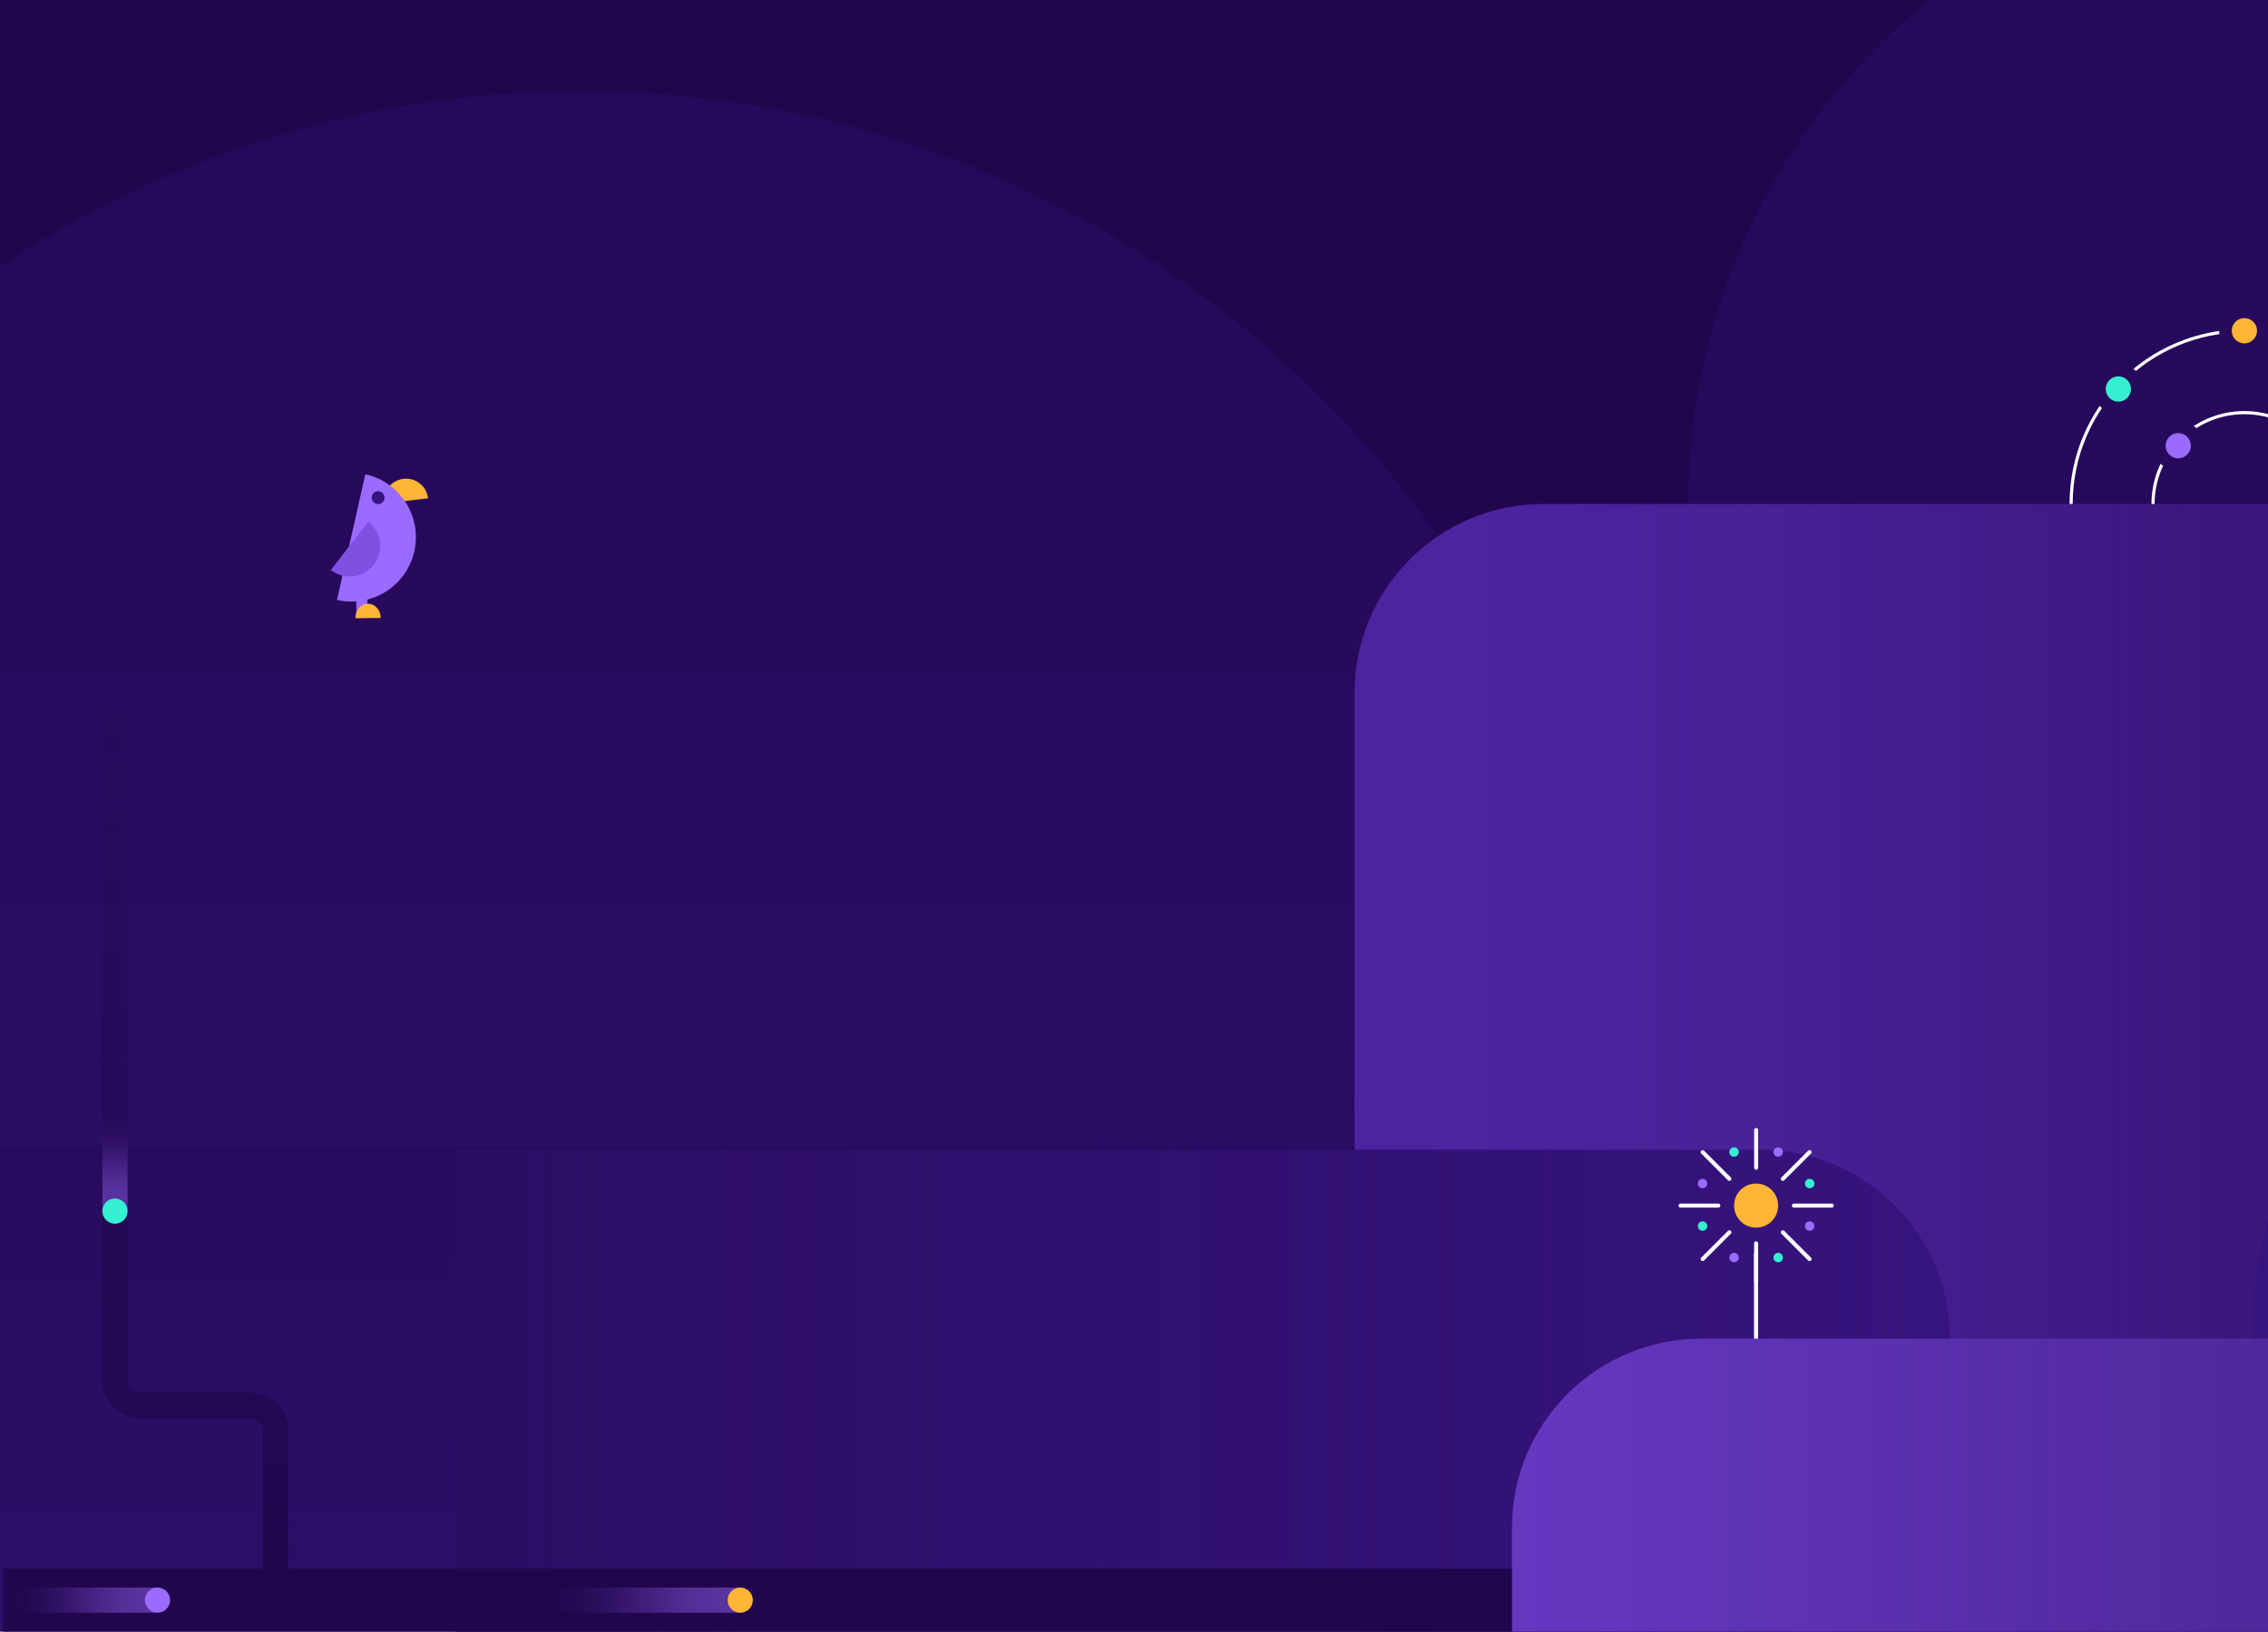
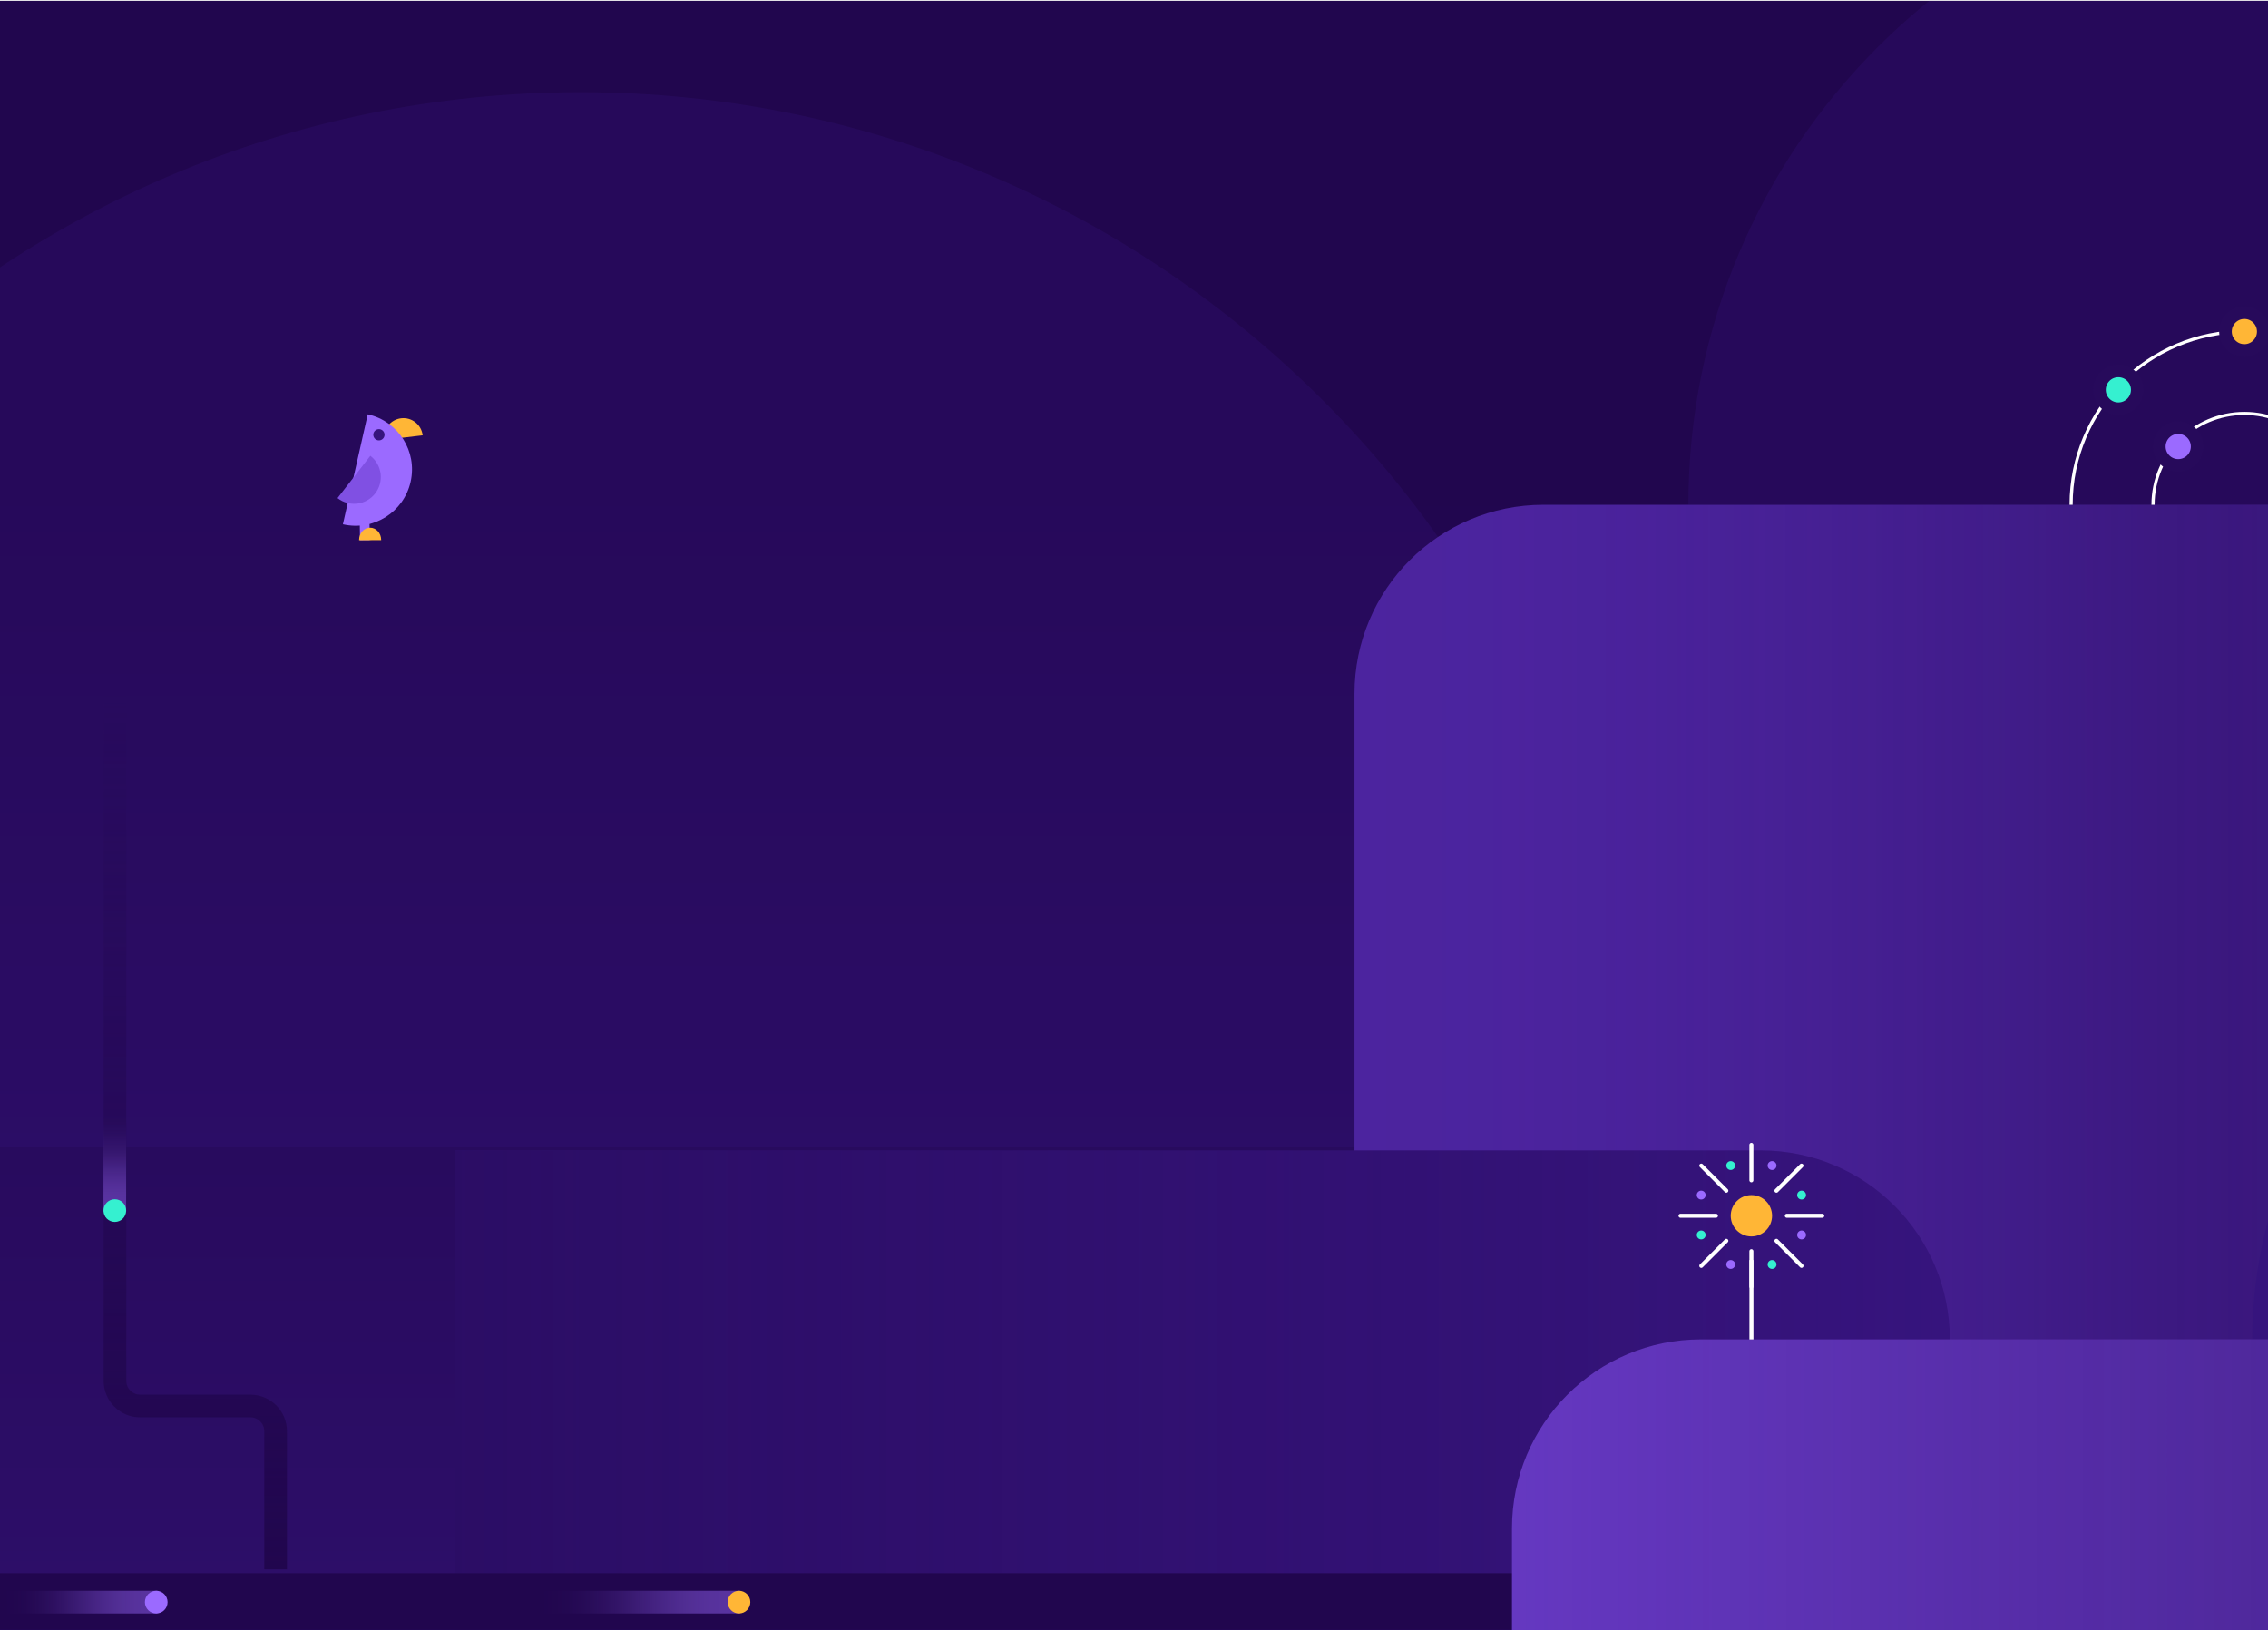
- <svg xmlns="http://www.w3.org/2000/svg" width="1440" height="1036" viewBox="0 0 1440 1036" fill="none">
-   <g clip-path="url(#clip0_3321_34273)">
-     <rect width="1440" height="1036" fill="url(#paint0_linear_3321_34273)" />
-     <path d="M368.496 58C-0.154 58 -299.004 357.969 -299.004 728L1036 728C1036 357.969 737.146 58 368.496 58Z" fill="#36147D" fill-opacity="0.27" />
-     <path d="M1480 -90C1254.67 -90 1072 93.563 1072 320L1888 320C1888 93.563 1705.33 -90 1480 -90Z" fill="#36147D" fill-opacity="0.27" />
-     <path d="M1659 320H980C913.726 320 860 373.726 860 440V1346H1659V320Z" fill="#4C249F" />
-     <path d="M859 440C859 373.726 912.726 320 979 320L1659 320L1659 1346H859L859 440Z" fill="url(#paint1_linear_3321_34273)" fill-opacity="0.5" />
-     <path d="M1715 564C1557.59 564 1430 692.047 1430 850L2000 850C2000 692.047 1872.4 564 1715 564Z" fill="#36147D" />
-     <path d="M288.996 730H1118C1184.27 730 1238 783.726 1238 850V1346H288.996V730Z" fill="#36147D" />
-     <path d="M1238 850C1238 783.726 1184.27 730 1118 730H288.996V1347H1238V850Z" fill="url(#paint2_linear_3321_34273)" fill-opacity="0.51" />
-     <path d="M73 438V876.282C73 885.118 80.163 892.282 89 892.282H159C167.837 892.282 175 899.445 175 908.282V996" stroke="url(#paint3_linear_3321_34273)" stroke-width="16" />
-     <rect x="81" y="706" width="63" height="16" transform="rotate(90 81 706)" fill="url(#paint4_linear_3321_34273)" fill-opacity="0.46" />
-     <circle cx="73" cy="769" r="8" transform="rotate(90 73 769)" fill="#35F0D0" />
-     <path d="M2 1015.99L1440 1016" stroke="#21064E" stroke-width="40" />
-     <rect width="128" height="16" transform="matrix(1 -8.74228e-08 -8.74228e-08 -1 342 1024)" fill="url(#paint5_linear_3321_34273)" fill-opacity="0.46" />
-     <circle cx="8" cy="8" r="8" transform="matrix(1 -8.74228e-08 -8.74228e-08 -1 462 1024)" fill="#FFB636" />
-     <rect width="98" height="16" transform="matrix(1 -8.74228e-08 -8.74228e-08 -1 2 1024)" fill="url(#paint6_linear_3321_34273)" fill-opacity="0.46" />
-     <circle cx="8" cy="8" r="8" transform="matrix(1 -8.74228e-08 -8.74228e-08 -1 92 1024)" fill="#9B6AFF" />
-     <line x1="1114.94" y1="795.479" x2="1114.94" y2="850.477" stroke="white" stroke-width="2.555" />
-     <path d="M1115 789.479L1115 813.478" stroke="white" stroke-width="2.555" stroke-linecap="round" />
-     <path d="M1115 717.482L1115 741.481" stroke="white" stroke-width="2.555" stroke-linecap="round" />
-     <path d="M1139 765.48L1163 765.48" stroke="white" stroke-width="2.555" stroke-linecap="round" />
-     <path d="M1067 765.48L1091 765.48" stroke="white" stroke-width="2.555" stroke-linecap="round" />
-     <path d="M1131.96 782.45L1148.93 799.42" stroke="white" stroke-width="2.555" stroke-linecap="round" />
-     <path d="M1081.06 731.54L1098.03 748.51" stroke="white" stroke-width="2.555" stroke-linecap="round" />
-     <path d="M1131.96 748.51L1148.93 731.54" stroke="white" stroke-width="2.555" stroke-linecap="round" />
-     <path d="M1081.06 799.42L1098.03 782.45" stroke="white" stroke-width="2.555" stroke-linecap="round" />
-     <circle cx="1115" cy="765.48" r="13.999" fill="#FFB636" />
-     <circle cx="1101" cy="731.481" r="3" fill="#35F0D0" />
-     <circle cx="1129" cy="731.481" r="3" fill="#9B6AFF" />
-     <circle cx="1149" cy="751.481" r="3" fill="#35F0D0" />
-     <circle cx="1081" cy="751.481" r="3" fill="#9B6AFF" />
-     <circle cx="1149" cy="778.479" r="3" fill="#9B6AFF" />
-     <circle cx="1081" cy="778.479" r="3" fill="#35F0D0" />
-     <circle cx="1129" cy="798.479" r="3" fill="#35F0D0" />
-     <circle cx="1101" cy="798.479" r="3" fill="#9B6AFF" />
-     <path d="M1727 850H1080C1013.72 850 959.996 903.726 959.996 970V1346H1727V850Z" fill="#6538C1" />
-     <path d="M959.996 970C959.996 903.726 1013.72 850 1080 850H1727V1346H959.996V970Z" fill="url(#paint7_linear_3321_34273)" fill-opacity="0.51" />
-     <path fill-rule="evenodd" clip-rule="evenodd" d="M243.883 319.698C243.88 319.672 243.876 319.645 243.873 319.618C242.957 311.916 248.458 304.93 256.16 304.014C263.862 303.098 270.848 308.599 271.764 316.301C271.767 316.328 271.77 316.355 271.773 316.382L243.883 319.698Z" fill="#FFB636" />
-     <circle cx="3.295" cy="3.295" r="3.295" transform="matrix(-0.796767 0.604287 0.604287 0.796767 240.848 310.253)" fill="#36147D" />
-     <path fill-rule="evenodd" clip-rule="evenodd" d="M231.948 301.15C232.024 301.166 232.1 301.183 232.177 301.201C254.199 306.173 268.02 328.056 263.048 350.077C258.076 372.099 236.193 385.921 214.171 380.949C214.095 380.931 214.019 380.914 213.942 380.896L231.948 301.15Z" fill="#9B6AFF" />
-     <circle cx="4.08" cy="4.08" r="4.08" transform="matrix(-0.796767 0.604287 0.604287 0.796767 240.848 310.253)" fill="#36147D" />
-     <rect width="7.061" height="25.107" transform="matrix(-0.99995 0.010001 0.010001 0.99995 233.121 367.254)" fill="#9B6AFF" />
-     <path fill-rule="evenodd" clip-rule="evenodd" d="M225.676 392.449C225.675 392.401 225.675 392.353 225.674 392.304C225.654 387.388 229.223 383.387 233.648 383.368C238.072 383.35 241.676 387.32 241.697 392.237C241.697 392.285 241.697 392.333 241.696 392.381L225.676 392.449Z" fill="#FFB636" />
-     <path fill-rule="evenodd" clip-rule="evenodd" d="M210.035 361.896C210.065 361.919 210.094 361.941 210.123 361.964C218.592 368.538 230.787 367.003 237.361 358.534C243.935 350.066 242.399 337.871 233.931 331.297C233.901 331.274 233.872 331.251 233.842 331.229L210.035 361.896Z" fill="#8050E3" />
-     <path d="M1535 320C1535 259.249 1485.75 210 1425 210C1364.25 210 1315 259.249 1315 320" stroke="white" stroke-width="2" />
-     <path d="M1483 320C1483 287.967 1457.03 262 1425 262C1392.97 262 1367 287.967 1367 320" stroke="white" stroke-width="2" />
-     <circle cx="1425" cy="210" r="12" transform="rotate(90 1425 210)" fill="#FFB636" stroke="#270A5B" stroke-width="8" />
-     <circle cx="1345" cy="247" r="12" transform="rotate(90 1345 247)" fill="#35F0D0" stroke="#270A5B" stroke-width="8" />
-     <circle cx="1383" cy="283" r="12" transform="rotate(90 1383 283)" fill="#9B6AFF" stroke="#270A5B" stroke-width="8" />
+ <svg xmlns="http://www.w3.org/2000/svg" id="eljN8WVTBAQ1" viewBox="0 0 1600 1150" shape-rendering="geometricPrecision" text-rendering="geometricPrecision">
+   <defs>
+     <linearGradient id="eljN8WVTBAQ4-fill" x1="800" y1="0" x2="800" y2="1727.78" spreadMethod="pad" gradientUnits="userSpaceOnUse" gradientTransform="translate(0 0)">
+       <stop id="eljN8WVTBAQ4-fill-0" offset="19.792%" stop-color="#21064e" />
+       <stop id="eljN8WVTBAQ4-fill-1" offset="100%" stop-color="#36147d" />
+     </linearGradient>
+     <linearGradient id="eljN8WVTBAQ8-fill" x1="1843.33" y1="926.166" x2="954.445" y2="926.166" spreadMethod="pad" gradientUnits="userSpaceOnUse" gradientTransform="translate(0 0)">
+       <stop id="eljN8WVTBAQ8-fill-0" offset="0%" stop-color="#21064e" />
+       <stop id="eljN8WVTBAQ8-fill-1" offset="6.667%" stop-color="rgba(33,6,78,0.991)" />
+       <stop id="eljN8WVTBAQ8-fill-2" offset="13.333%" stop-color="rgba(33,6,78,0.964)" />
+       <stop id="eljN8WVTBAQ8-fill-3" offset="20%" stop-color="rgba(33,6,78,0.918)" />
+       <stop id="eljN8WVTBAQ8-fill-4" offset="26.667%" stop-color="rgba(33,6,78,0.853)" />
+       <stop id="eljN8WVTBAQ8-fill-5" offset="33.333%" stop-color="rgba(33,6,78,0.768)" />
+       <stop id="eljN8WVTBAQ8-fill-6" offset="40%" stop-color="rgba(33,6,78,0.668)" />
+       <stop id="eljN8WVTBAQ8-fill-7" offset="46.667%" stop-color="rgba(33,6,78,0.557)" />
+       <stop id="eljN8WVTBAQ8-fill-8" offset="53.333%" stop-color="rgba(33,6,78,0.443)" />
+       <stop id="eljN8WVTBAQ8-fill-9" offset="60%" stop-color="rgba(33,6,78,0.332)" />
+       <stop id="eljN8WVTBAQ8-fill-10" offset="66.667%" stop-color="rgba(33,6,78,0.232)" />
+       <stop id="eljN8WVTBAQ8-fill-11" offset="73.333%" stop-color="rgba(33,6,78,0.147)" />
+       <stop id="eljN8WVTBAQ8-fill-12" offset="80%" stop-color="rgba(33,6,78,0.082)" />
+       <stop id="eljN8WVTBAQ8-fill-13" offset="86.667%" stop-color="rgba(33,6,78,0.036)" />
+       <stop id="eljN8WVTBAQ8-fill-14" offset="93.333%" stop-color="rgba(33,6,78,0.01)" />
+       <stop id="eljN8WVTBAQ8-fill-15" offset="100%" stop-color="rgba(33,6,78,0)" />
+     </linearGradient>
+     <linearGradient id="eljN8WVTBAQ11-fill" x1="321.106" y1="1154.5" x2="1375.55" y2="1154.5" spreadMethod="pad" gradientUnits="userSpaceOnUse" gradientTransform="translate(0 0)">
+       <stop id="eljN8WVTBAQ11-fill-0" offset="0%" stop-color="#21064e" />
+       <stop id="eljN8WVTBAQ11-fill-1" offset="100%" stop-color="rgba(33,6,78,0)" />
+     </linearGradient>
+     <linearGradient id="eljN8WVTBAQ12-stroke" x1="81.109" y1="1107.28" x2="81.109" y2="487.278" spreadMethod="pad" gradientUnits="userSpaceOnUse" gradientTransform="translate(0 0)">
+       <stop id="eljN8WVTBAQ12-stroke-0" offset="0%" stop-color="#21064e" />
+       <stop id="eljN8WVTBAQ12-stroke-1" offset="100%" stop-color="rgba(33,6,78,0)" />
+     </linearGradient>
+     <linearGradient id="eljN8WVTBAQ13-fill" x1="70" y1="6" x2="0" y2="6" spreadMethod="pad" gradientUnits="userSpaceOnUse" gradientTransform="translate(0 0)">
+       <stop id="eljN8WVTBAQ13-fill-0" offset="0%" stop-color="#9b6aff" />
+       <stop id="eljN8WVTBAQ13-fill-1" offset="6.667%" stop-color="rgba(155,106,255,0.991)" />
+       <stop id="eljN8WVTBAQ13-fill-2" offset="13.333%" stop-color="rgba(155,106,255,0.964)" />
+       <stop id="eljN8WVTBAQ13-fill-3" offset="20%" stop-color="rgba(155,106,255,0.918)" />
+       <stop id="eljN8WVTBAQ13-fill-4" offset="26.667%" stop-color="rgba(155,106,255,0.853)" />
+       <stop id="eljN8WVTBAQ13-fill-5" offset="33.333%" stop-color="rgba(155,106,255,0.768)" />
+       <stop id="eljN8WVTBAQ13-fill-6" offset="40%" stop-color="rgba(155,106,255,0.668)" />
+       <stop id="eljN8WVTBAQ13-fill-7" offset="46.667%" stop-color="rgba(155,106,255,0.557)" />
+       <stop id="eljN8WVTBAQ13-fill-8" offset="53.333%" stop-color="rgba(155,106,255,0.443)" />
+       <stop id="eljN8WVTBAQ13-fill-9" offset="60%" stop-color="rgba(155,106,255,0.332)" />
+       <stop id="eljN8WVTBAQ13-fill-10" offset="66.667%" stop-color="rgba(155,106,255,0.232)" />
+       <stop id="eljN8WVTBAQ13-fill-11" offset="73.333%" stop-color="rgba(155,106,255,0.147)" />
+       <stop id="eljN8WVTBAQ13-fill-12" offset="80%" stop-color="rgba(155,106,255,0.082)" />
+       <stop id="eljN8WVTBAQ13-fill-13" offset="86.667%" stop-color="rgba(155,106,255,0.036)" />
+       <stop id="eljN8WVTBAQ13-fill-14" offset="93.333%" stop-color="rgba(155,106,255,0.01)" />
+       <stop id="eljN8WVTBAQ13-fill-15" offset="100%" stop-color="rgba(155,106,255,0)" />
+     </linearGradient>
+     <linearGradient id="eljN8WVTBAQ16-fill" x1="142.222" y1="6" x2="0" y2="6" spreadMethod="pad" gradientUnits="userSpaceOnUse" gradientTransform="translate(0 0)">
+       <stop id="eljN8WVTBAQ16-fill-0" offset="0%" stop-color="#9b6aff" />
+       <stop id="eljN8WVTBAQ16-fill-1" offset="6.667%" stop-color="rgba(155,106,255,0.991)" />
+       <stop id="eljN8WVTBAQ16-fill-2" offset="13.333%" stop-color="rgba(155,106,255,0.964)" />
+       <stop id="eljN8WVTBAQ16-fill-3" offset="20%" stop-color="rgba(155,106,255,0.918)" />
+       <stop id="eljN8WVTBAQ16-fill-4" offset="26.667%" stop-color="rgba(155,106,255,0.853)" />
+       <stop id="eljN8WVTBAQ16-fill-5" offset="33.333%" stop-color="rgba(155,106,255,0.768)" />
+       <stop id="eljN8WVTBAQ16-fill-6" offset="40%" stop-color="rgba(155,106,255,0.668)" />
+       <stop id="eljN8WVTBAQ16-fill-7" offset="46.667%" stop-color="rgba(155,106,255,0.557)" />
+       <stop id="eljN8WVTBAQ16-fill-8" offset="53.333%" stop-color="rgba(155,106,255,0.443)" />
+       <stop id="eljN8WVTBAQ16-fill-9" offset="60%" stop-color="rgba(155,106,255,0.332)" />
+       <stop id="eljN8WVTBAQ16-fill-10" offset="66.667%" stop-color="rgba(155,106,255,0.232)" />
+       <stop id="eljN8WVTBAQ16-fill-11" offset="73.333%" stop-color="rgba(155,106,255,0.147)" />
+       <stop id="eljN8WVTBAQ16-fill-12" offset="80%" stop-color="rgba(155,106,255,0.082)" />
+       <stop id="eljN8WVTBAQ16-fill-13" offset="86.667%" stop-color="rgba(155,106,255,0.036)" />
+       <stop id="eljN8WVTBAQ16-fill-14" offset="93.333%" stop-color="rgba(155,106,255,0.01)" />
+       <stop id="eljN8WVTBAQ16-fill-15" offset="100%" stop-color="rgba(155,106,255,0)" />
+     </linearGradient>
+     <linearGradient id="eljN8WVTBAQ18-fill" x1="108.889" y1="6" x2="0" y2="6" spreadMethod="pad" gradientUnits="userSpaceOnUse" gradientTransform="translate(0 0)">
+       <stop id="eljN8WVTBAQ18-fill-0" offset="0%" stop-color="#9b6aff" />
+       <stop id="eljN8WVTBAQ18-fill-1" offset="6.667%" stop-color="rgba(155,106,255,0.991)" />
+       <stop id="eljN8WVTBAQ18-fill-2" offset="13.333%" stop-color="rgba(155,106,255,0.964)" />
+       <stop id="eljN8WVTBAQ18-fill-3" offset="20%" stop-color="rgba(155,106,255,0.918)" />
+       <stop id="eljN8WVTBAQ18-fill-4" offset="26.667%" stop-color="rgba(155,106,255,0.853)" />
+       <stop id="eljN8WVTBAQ18-fill-5" offset="33.333%" stop-color="rgba(155,106,255,0.768)" />
+       <stop id="eljN8WVTBAQ18-fill-6" offset="40%" stop-color="rgba(155,106,255,0.668)" />
+       <stop id="eljN8WVTBAQ18-fill-7" offset="46.667%" stop-color="rgba(155,106,255,0.557)" />
+       <stop id="eljN8WVTBAQ18-fill-8" offset="53.333%" stop-color="rgba(155,106,255,0.443)" />
+       <stop id="eljN8WVTBAQ18-fill-9" offset="60%" stop-color="rgba(155,106,255,0.332)" />
+       <stop id="eljN8WVTBAQ18-fill-10" offset="66.667%" stop-color="rgba(155,106,255,0.232)" />
+       <stop id="eljN8WVTBAQ18-fill-11" offset="73.333%" stop-color="rgba(155,106,255,0.147)" />
+       <stop id="eljN8WVTBAQ18-fill-12" offset="80%" stop-color="rgba(155,106,255,0.082)" />
+       <stop id="eljN8WVTBAQ18-fill-13" offset="86.667%" stop-color="rgba(155,106,255,0.036)" />
+       <stop id="eljN8WVTBAQ18-fill-14" offset="93.333%" stop-color="rgba(155,106,255,0.01)" />
+       <stop id="eljN8WVTBAQ18-fill-15" offset="100%" stop-color="rgba(155,106,255,0)" />
+     </linearGradient>
+     <linearGradient id="eljN8WVTBAQ39-fill" x1="1918.88" y1="1220.61" x2="1066.66" y2="1220.61" spreadMethod="pad" gradientUnits="userSpaceOnUse" gradientTransform="translate(0 0)">
+       <stop id="eljN8WVTBAQ39-fill-0" offset="0%" stop-color="#21064e" />
+       <stop id="eljN8WVTBAQ39-fill-1" offset="100%" stop-color="rgba(33,6,78,0)" />
+     </linearGradient>
+   </defs>
+   <g clip-path="url(#eljN8WVTBAQ52)">
+     <g>
+       <rect width="1600" height="1727.78" rx="0" ry="0" transform="translate(0 0.611084)" fill="url(#eljN8WVTBAQ4-fill)" />
+       <path d="M409.439,65.055c-409.611,0-741.667,333.299-741.667,744.445h1483.338c0-411.146-332.06-744.445-741.671-744.445Z" fill="#36147d" fill-opacity="0.27" />
+       <path d="M1644.44,-99.389c-250.37,0-453.33,203.959-453.33,455.556h906.67c0-251.597-202.97-455.556-453.34-455.556Z" fill="#36147d" fill-opacity="0.27" />
+       <path d="M1843.33,356.167h-754.44c-73.64,0-133.336,59.695-133.336,133.333v1006.67h887.776v-1140.003Z" fill="#4c249f" />
+       <path d="M954.445,489.5c0-73.638,59.695-133.333,133.335-133.333h755.55v1140.003h-888.885v-1006.67Z" fill="url(#eljN8WVTBAQ8-fill)" fill-opacity="0.5" />
+       <path d="M1905.55,627.278c-174.89,0-316.66,142.274-316.66,317.778h633.33c0-175.504-141.78-317.778-316.67-317.778Z" fill="#36147d" />
+       <path d="M321.105,811.722h921.115c73.63,0,133.33,59.696,133.33,133.333v551.115h-1054.445v-684.448Z" fill="#36147d" />
+       <path d="M1375.55,945.056c0-73.638-59.69-133.334-133.33-133.334h-921.114v685.558h1054.444v-552.224Z" fill="url(#eljN8WVTBAQ11-fill)" fill-opacity="0.51" />
+       <path d="M81.109,487.278v486.98c0,9.818,7.959,17.777,17.778,17.777h77.778c9.818,0,17.778,7.96,17.778,17.775v97.47" fill="none" stroke="url(#eljN8WVTBAQ12-stroke)" stroke-width="16" />
+       <rect width="70" height="16" rx="0" ry="0" transform="matrix(0 1-1 0 89 785.056)" fill="url(#eljN8WVTBAQ13-fill)" fill-opacity="0.46" />
+       <circle r="8" transform="matrix(0 1-1 0 81 854.167)" fill="#35f0d0" />
+       <path d="M0,1130h1600" fill="none" stroke="#21064e" stroke-width="40" />
+       <rect width="142.222" height="16" rx="0" ry="0" transform="matrix(1 0 0-1 380 1138.39)" fill="url(#eljN8WVTBAQ16-fill)" fill-opacity="0.46" />
+       <circle r="8" transform="matrix(1 0 0-1 521.332 1130.39)" fill="#ffb636" />
+       <rect width="108.889" height="16" rx="0" ry="0" transform="matrix(1 0 0-1 2.22266 1138.39)" fill="url(#eljN8WVTBAQ18-fill)" fill-opacity="0.46" />
+       <circle r="8" transform="matrix(1 0 0-1 110.223 1130.39)" fill="#9b6aff" />
+       <line x1="1235.58" y1="889.061" x2="1235.58" y2="946.351" fill="none" stroke="#fff" stroke-width="2.839" />
+       <path d="M1235.55,882.811v24.999" fill="none" stroke="#fff" stroke-width="2.839" stroke-linecap="round" />
+       <path d="M1235.55,807.813v24.999" fill="none" stroke="#fff" stroke-width="2.839" stroke-linecap="round" />
+       <path d="M1260.55,857.812h25" fill="none" stroke="#fff" stroke-width="2.839" stroke-linecap="round" />
+       <path d="M1185.55,857.812h25" fill="none" stroke="#fff" stroke-width="2.839" stroke-linecap="round" />
+       <path d="M1253.23,875.489l17.67,17.677" fill="none" stroke="#fff" stroke-width="2.839" stroke-linecap="round" />
+       <path d="M1200.2,822.457l17.68,17.677" fill="none" stroke="#fff" stroke-width="2.839" stroke-linecap="round" />
+       <path d="M1253.23,840.134l17.67-17.677" fill="none" stroke="#fff" stroke-width="2.839" stroke-linecap="round" />
+       <path d="M1200.2,893.167l17.68-17.678" fill="none" stroke="#fff" stroke-width="2.839" stroke-linecap="round" />
+       <ellipse rx="14.583" ry="14.583" transform="translate(1235.56 857.811)" fill="#ffb636" />
+       <circle r="3.125" transform="translate(1220.97 822.396)" fill="#35f0d0" />
+       <circle r="3.125" transform="translate(1250.13 822.396)" fill="#9b6aff" />
+       <circle r="3.125" transform="translate(1270.97 843.229)" fill="#35f0d0" />
+       <circle r="3.125" transform="translate(1200.14 843.229)" fill="#9b6aff" />
+       <circle r="3.125" transform="translate(1270.97 871.353)" fill="#9b6aff" />
+       <circle r="3.125" transform="translate(1200.14 871.353)" fill="#35f0d0" />
+       <circle r="3.125" transform="translate(1250.13 892.186)" fill="#35f0d0" />
+       <circle r="3.125" transform="translate(1220.97 892.186)" fill="#9b6aff" />
+       <path d="M1918.88,945.055h-718.89c-73.63,0-133.33,59.695-133.33,133.335v417.78h852.22v-551.115Z" fill="#6538c1" />
+       <path d="M1066.66,1078.39c0-73.64,59.7-133.335,133.33-133.335h718.89v551.115h-852.22v-417.78Z" fill="url(#eljN8WVTBAQ39-fill)" fill-opacity="0.51" />
+       <path d="M271.041,310.385c-.003-.026-.007-.053-.01-.079-.891-7.492,4.461-14.288,11.953-15.179c7.493-.891,14.289,4.46,15.18,11.953.003.026.006.052.009.078l-27.132,3.227Z" clip-rule="evenodd" fill="#ffb636" fill-rule="evenodd" />
+       <circle r="3.206" transform="matrix(-.796767 0.604287 0.604287 0.796767 267.469 305.6874)" fill="#36147d" />
+       <path d="M259.429,292.34c.074.016.148.033.222.05c21.423,4.837,34.869,26.125,30.032,47.548s-26.125,34.869-47.548,30.032c-.074-.017-.148-.034-.222-.051l17.516-77.579Z" clip-rule="evenodd" fill="#9b6aff" fill-rule="evenodd" />
+       <circle r="3.969" transform="matrix(-.796767 0.604287 0.604287 0.796767 267.322 306.7568)" fill="#36147d" />
+       <rect width="6.869" height="24.425" rx="0" ry="0" transform="matrix(-.99995 0.010001 0.010001 0.99995 260.574 356.647)" fill="#9b6aff" />
+       <path d="M253.327,381.157c-.001-.047-.001-.093-.001-.14-.021-4.783,3.452-8.675,7.757-8.693c4.304-.019,7.809,3.844,7.83,8.627c0,.047,0,.094-.001.14l-15.585.066Z" clip-rule="evenodd" fill="#ffb636" fill-rule="evenodd" />
+       <path d="M238.112,351.436c.028.022.056.044.084.066c8.239,6.395,20.102,4.901,26.497-3.337c6.396-8.239,4.902-20.102-3.336-26.497-.029-.022-.057-.044-.085-.066l-23.16,29.834Z" clip-rule="evenodd" fill="#8050e3" fill-rule="evenodd" />
+       <path d="M1705.55,356.167c0-67.502-54.72-122.223-122.22-122.223s-122.22,54.721-122.22,122.223" fill="none" stroke="#fff" stroke-width="2.222" />
+       <path d="M1647.78,356.167c0-35.592-28.85-64.445-64.44-64.445-35.6,0-64.45,28.853-64.45,64.445" fill="none" stroke="#fff" stroke-width="2.222" />
+       <circle r="13.333" transform="matrix(0 1-1 0 1583.326 233.94)" fill="#ffb636" stroke="#270a5b" stroke-width="8.889" />
+       <circle r="13.333" transform="matrix(0 1-1 0 1494.444 275.06)" fill="#35f0d0" stroke="#270a5b" stroke-width="8.889" />
+       <circle r="13.333" transform="matrix(0 1-1 0 1536.674 315.06)" fill="#9b6aff" stroke="#270a5b" stroke-width="8.889" />
+     </g>
+     <clipPath id="eljN8WVTBAQ52">
+       <rect width="1600" height="1727.78" rx="0" ry="0" transform="translate(0 0.611084)" fill="#fff" />
+     </clipPath>
  </g>
-   <defs>
-     <linearGradient id="paint0_linear_3321_34273" x1="720" y1="0" x2="720" y2="1555" gradientUnits="userSpaceOnUse">
-       <stop offset="0.198" stop-color="#21064E" />
-       <stop offset="1" stop-color="#36147D" />
-     </linearGradient>
-     <linearGradient id="paint1_linear_3321_34273" x1="1659" y1="833" x2="859" y2="833" gradientUnits="userSpaceOnUse">
-       <stop stop-color="#21064E" />
-       <stop offset="0.067" stop-color="#21064E" stop-opacity="0.991" />
-       <stop offset="0.133" stop-color="#21064E" stop-opacity="0.964" />
-       <stop offset="0.2" stop-color="#21064E" stop-opacity="0.918" />
-       <stop offset="0.267" stop-color="#21064E" stop-opacity="0.853" />
-       <stop offset="0.333" stop-color="#21064E" stop-opacity="0.768" />
-       <stop offset="0.4" stop-color="#21064E" stop-opacity="0.668" />
-       <stop offset="0.467" stop-color="#21064E" stop-opacity="0.557" />
-       <stop offset="0.533" stop-color="#21064E" stop-opacity="0.443" />
-       <stop offset="0.6" stop-color="#21064E" stop-opacity="0.332" />
-       <stop offset="0.667" stop-color="#21064E" stop-opacity="0.232" />
-       <stop offset="0.733" stop-color="#21064E" stop-opacity="0.147" />
-       <stop offset="0.8" stop-color="#21064E" stop-opacity="0.082" />
-       <stop offset="0.867" stop-color="#21064E" stop-opacity="0.036" />
-       <stop offset="0.933" stop-color="#21064E" stop-opacity="0.01" />
-       <stop offset="1" stop-color="#21064E" stop-opacity="0" />
-     </linearGradient>
-     <linearGradient id="paint2_linear_3321_34273" x1="288.996" y1="1038.5" x2="1238" y2="1038.5" gradientUnits="userSpaceOnUse">
-       <stop stop-color="#21064E" />
-       <stop offset="1" stop-color="#21064E" stop-opacity="0" />
-     </linearGradient>
-     <linearGradient id="paint3_linear_3321_34273" x1="73" y1="996" x2="73" y2="438" gradientUnits="userSpaceOnUse">
-       <stop stop-color="#21064E" />
-       <stop offset="1" stop-color="#21064E" stop-opacity="0" />
-     </linearGradient>
-     <linearGradient id="paint4_linear_3321_34273" x1="144" y1="712" x2="81" y2="712" gradientUnits="userSpaceOnUse">
-       <stop stop-color="#9B6AFF" />
-       <stop offset="0.067" stop-color="#9B6AFF" stop-opacity="0.991" />
-       <stop offset="0.133" stop-color="#9B6AFF" stop-opacity="0.964" />
-       <stop offset="0.2" stop-color="#9B6AFF" stop-opacity="0.918" />
-       <stop offset="0.267" stop-color="#9B6AFF" stop-opacity="0.853" />
-       <stop offset="0.333" stop-color="#9B6AFF" stop-opacity="0.768" />
-       <stop offset="0.4" stop-color="#9B6AFF" stop-opacity="0.668" />
-       <stop offset="0.467" stop-color="#9B6AFF" stop-opacity="0.557" />
-       <stop offset="0.533" stop-color="#9B6AFF" stop-opacity="0.443" />
-       <stop offset="0.6" stop-color="#9B6AFF" stop-opacity="0.332" />
-       <stop offset="0.667" stop-color="#9B6AFF" stop-opacity="0.232" />
-       <stop offset="0.733" stop-color="#9B6AFF" stop-opacity="0.147" />
-       <stop offset="0.8" stop-color="#9B6AFF" stop-opacity="0.082" />
-       <stop offset="0.867" stop-color="#9B6AFF" stop-opacity="0.036" />
-       <stop offset="0.933" stop-color="#9B6AFF" stop-opacity="0.01" />
-       <stop offset="1" stop-color="#9B6AFF" stop-opacity="0" />
-     </linearGradient>
-     <linearGradient id="paint5_linear_3321_34273" x1="128" y1="6" x2="-2.18868e-07" y2="6" gradientUnits="userSpaceOnUse">
-       <stop stop-color="#9B6AFF" />
-       <stop offset="0.067" stop-color="#9B6AFF" stop-opacity="0.991" />
-       <stop offset="0.133" stop-color="#9B6AFF" stop-opacity="0.964" />
-       <stop offset="0.2" stop-color="#9B6AFF" stop-opacity="0.918" />
-       <stop offset="0.267" stop-color="#9B6AFF" stop-opacity="0.853" />
-       <stop offset="0.333" stop-color="#9B6AFF" stop-opacity="0.768" />
-       <stop offset="0.4" stop-color="#9B6AFF" stop-opacity="0.668" />
-       <stop offset="0.467" stop-color="#9B6AFF" stop-opacity="0.557" />
-       <stop offset="0.533" stop-color="#9B6AFF" stop-opacity="0.443" />
-       <stop offset="0.6" stop-color="#9B6AFF" stop-opacity="0.332" />
-       <stop offset="0.667" stop-color="#9B6AFF" stop-opacity="0.232" />
-       <stop offset="0.733" stop-color="#9B6AFF" stop-opacity="0.147" />
-       <stop offset="0.8" stop-color="#9B6AFF" stop-opacity="0.082" />
-       <stop offset="0.867" stop-color="#9B6AFF" stop-opacity="0.036" />
-       <stop offset="0.933" stop-color="#9B6AFF" stop-opacity="0.01" />
-       <stop offset="1" stop-color="#9B6AFF" stop-opacity="0" />
-     </linearGradient>
-     <linearGradient id="paint6_linear_3321_34273" x1="98" y1="6" x2="-1.67571e-07" y2="6" gradientUnits="userSpaceOnUse">
-       <stop stop-color="#9B6AFF" />
-       <stop offset="0.067" stop-color="#9B6AFF" stop-opacity="0.991" />
-       <stop offset="0.133" stop-color="#9B6AFF" stop-opacity="0.964" />
-       <stop offset="0.2" stop-color="#9B6AFF" stop-opacity="0.918" />
-       <stop offset="0.267" stop-color="#9B6AFF" stop-opacity="0.853" />
-       <stop offset="0.333" stop-color="#9B6AFF" stop-opacity="0.768" />
-       <stop offset="0.4" stop-color="#9B6AFF" stop-opacity="0.668" />
-       <stop offset="0.467" stop-color="#9B6AFF" stop-opacity="0.557" />
-       <stop offset="0.533" stop-color="#9B6AFF" stop-opacity="0.443" />
-       <stop offset="0.6" stop-color="#9B6AFF" stop-opacity="0.332" />
-       <stop offset="0.667" stop-color="#9B6AFF" stop-opacity="0.232" />
-       <stop offset="0.733" stop-color="#9B6AFF" stop-opacity="0.147" />
-       <stop offset="0.8" stop-color="#9B6AFF" stop-opacity="0.082" />
-       <stop offset="0.867" stop-color="#9B6AFF" stop-opacity="0.036" />
-       <stop offset="0.933" stop-color="#9B6AFF" stop-opacity="0.01" />
-       <stop offset="1" stop-color="#9B6AFF" stop-opacity="0" />
-     </linearGradient>
-     <linearGradient id="paint7_linear_3321_34273" x1="1727" y1="1098" x2="959.996" y2="1098" gradientUnits="userSpaceOnUse">
-       <stop stop-color="#21064E" />
-       <stop offset="1" stop-color="#21064E" stop-opacity="0" />
-     </linearGradient>
-     <clipPath id="clip0_3321_34273">
-       <rect width="1440" height="1036" fill="white" />
-     </clipPath>
-   </defs>
</svg>
